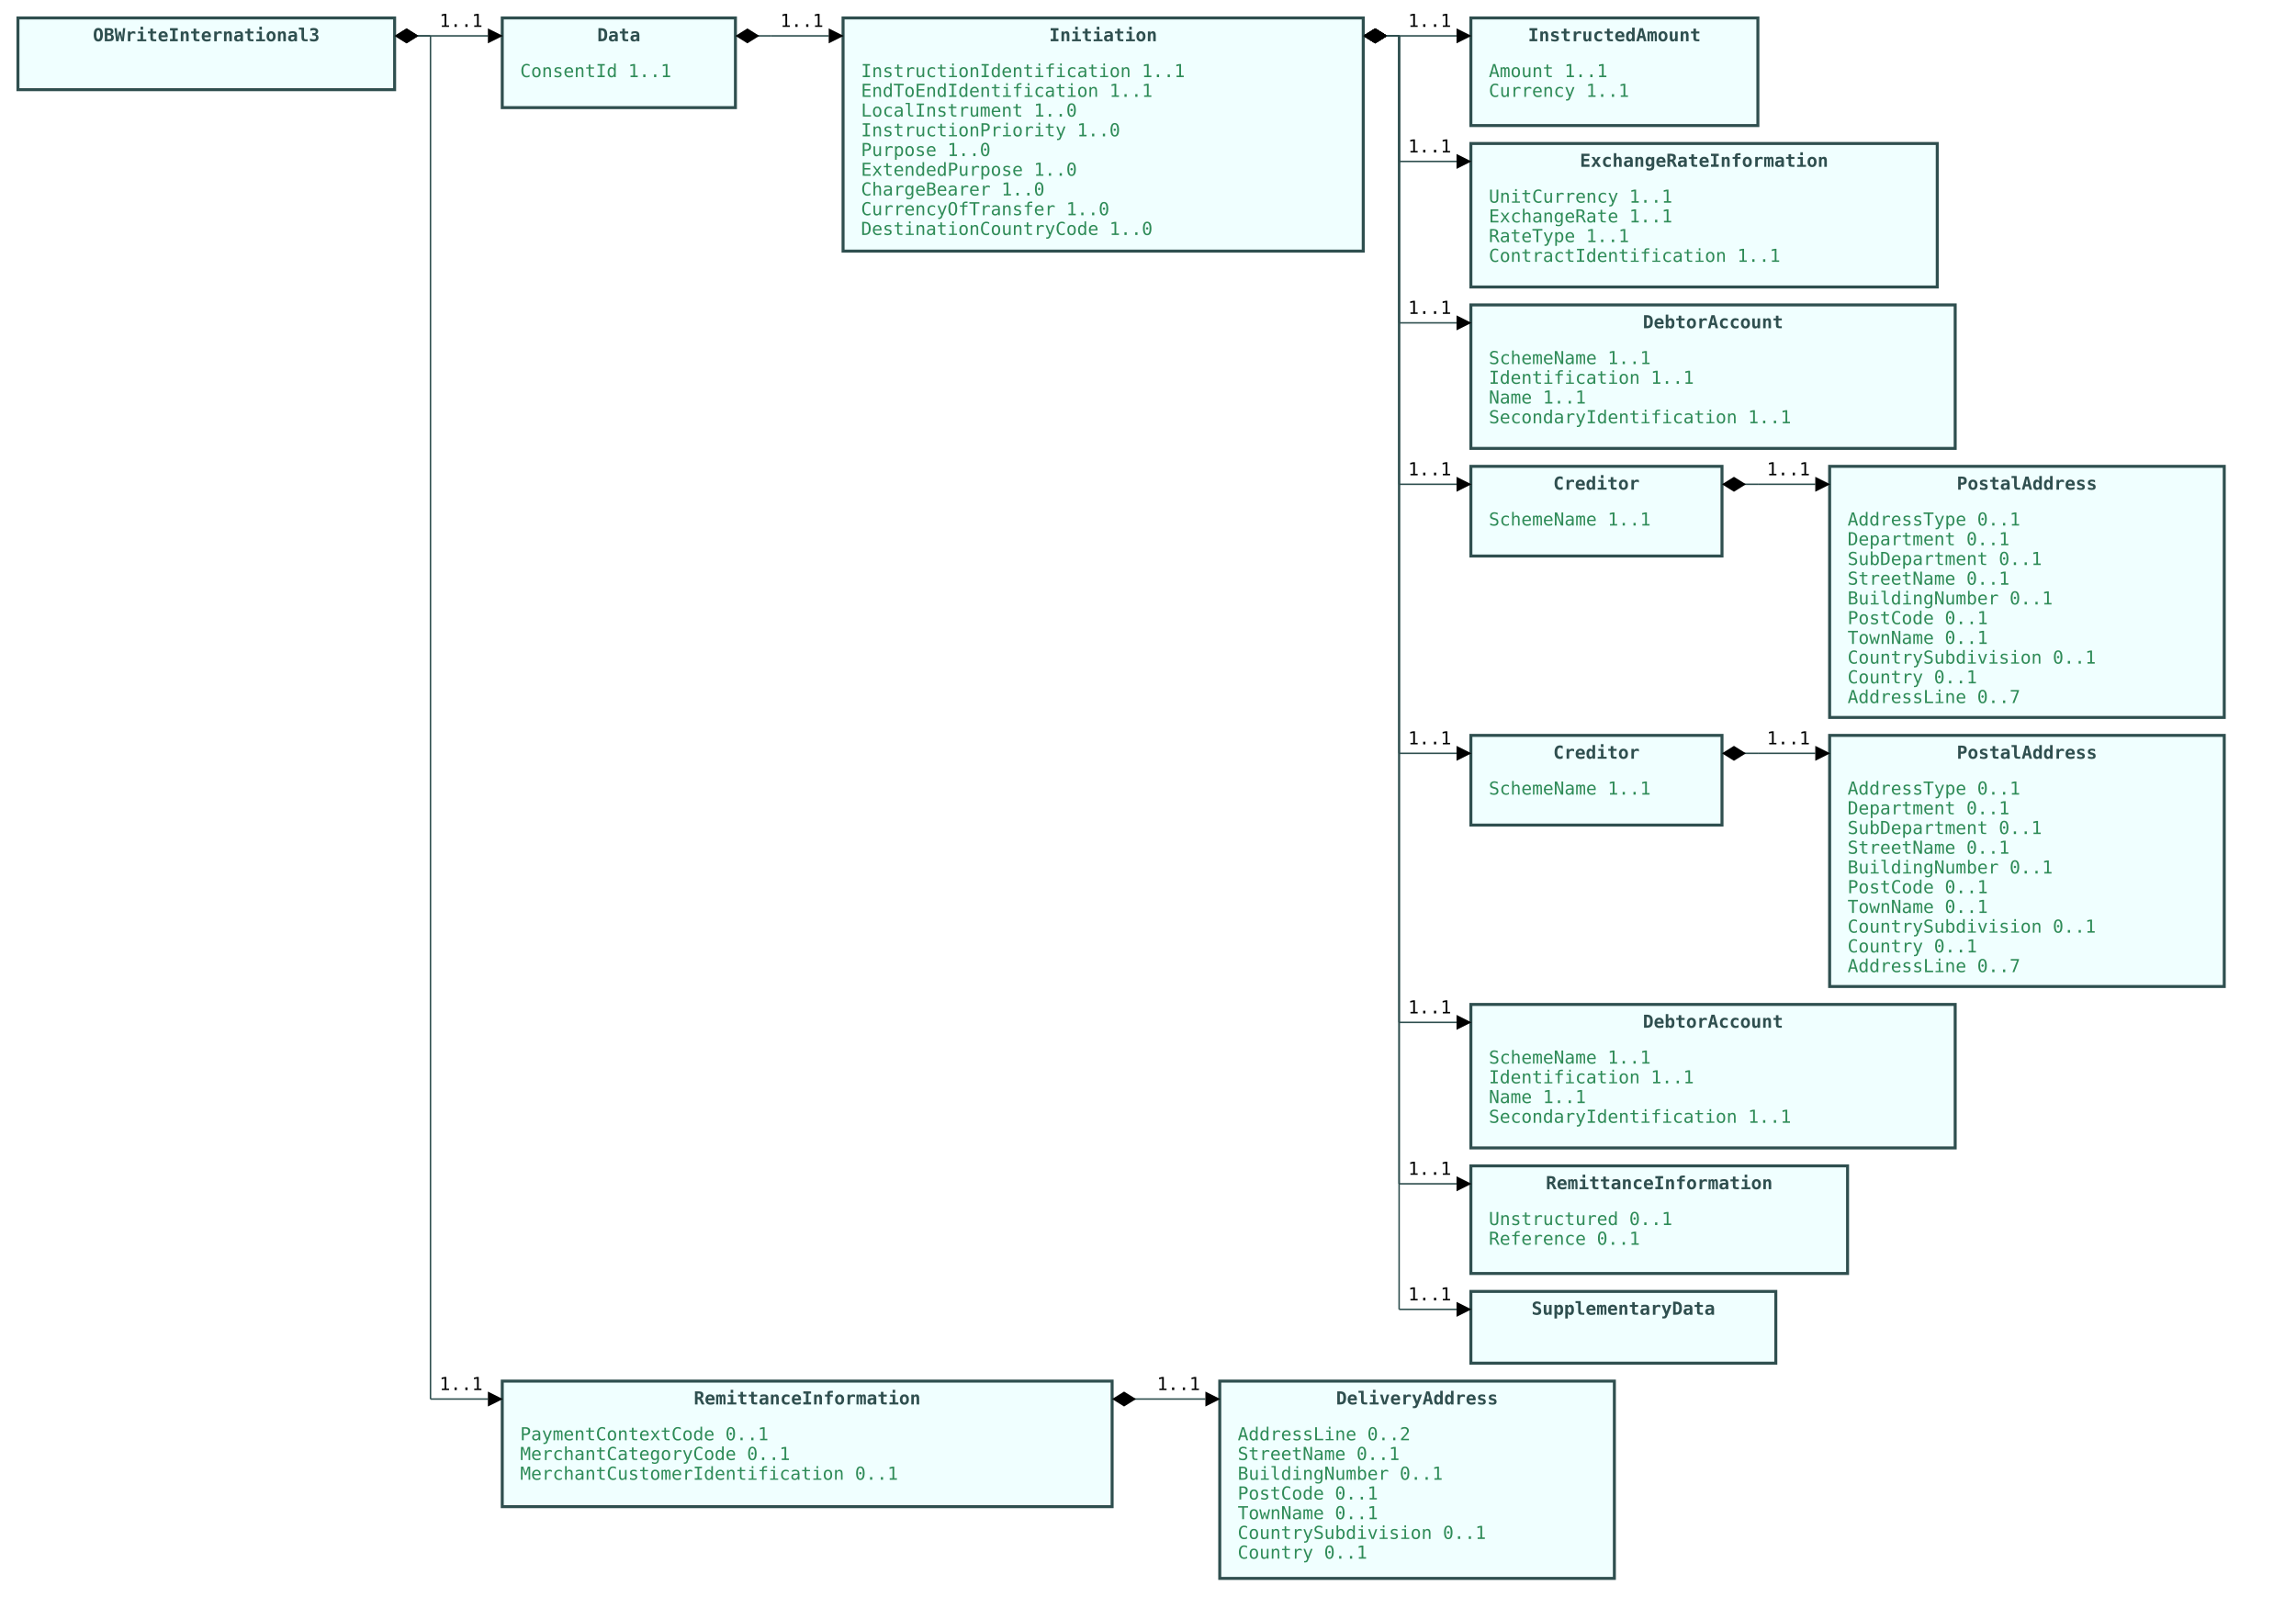
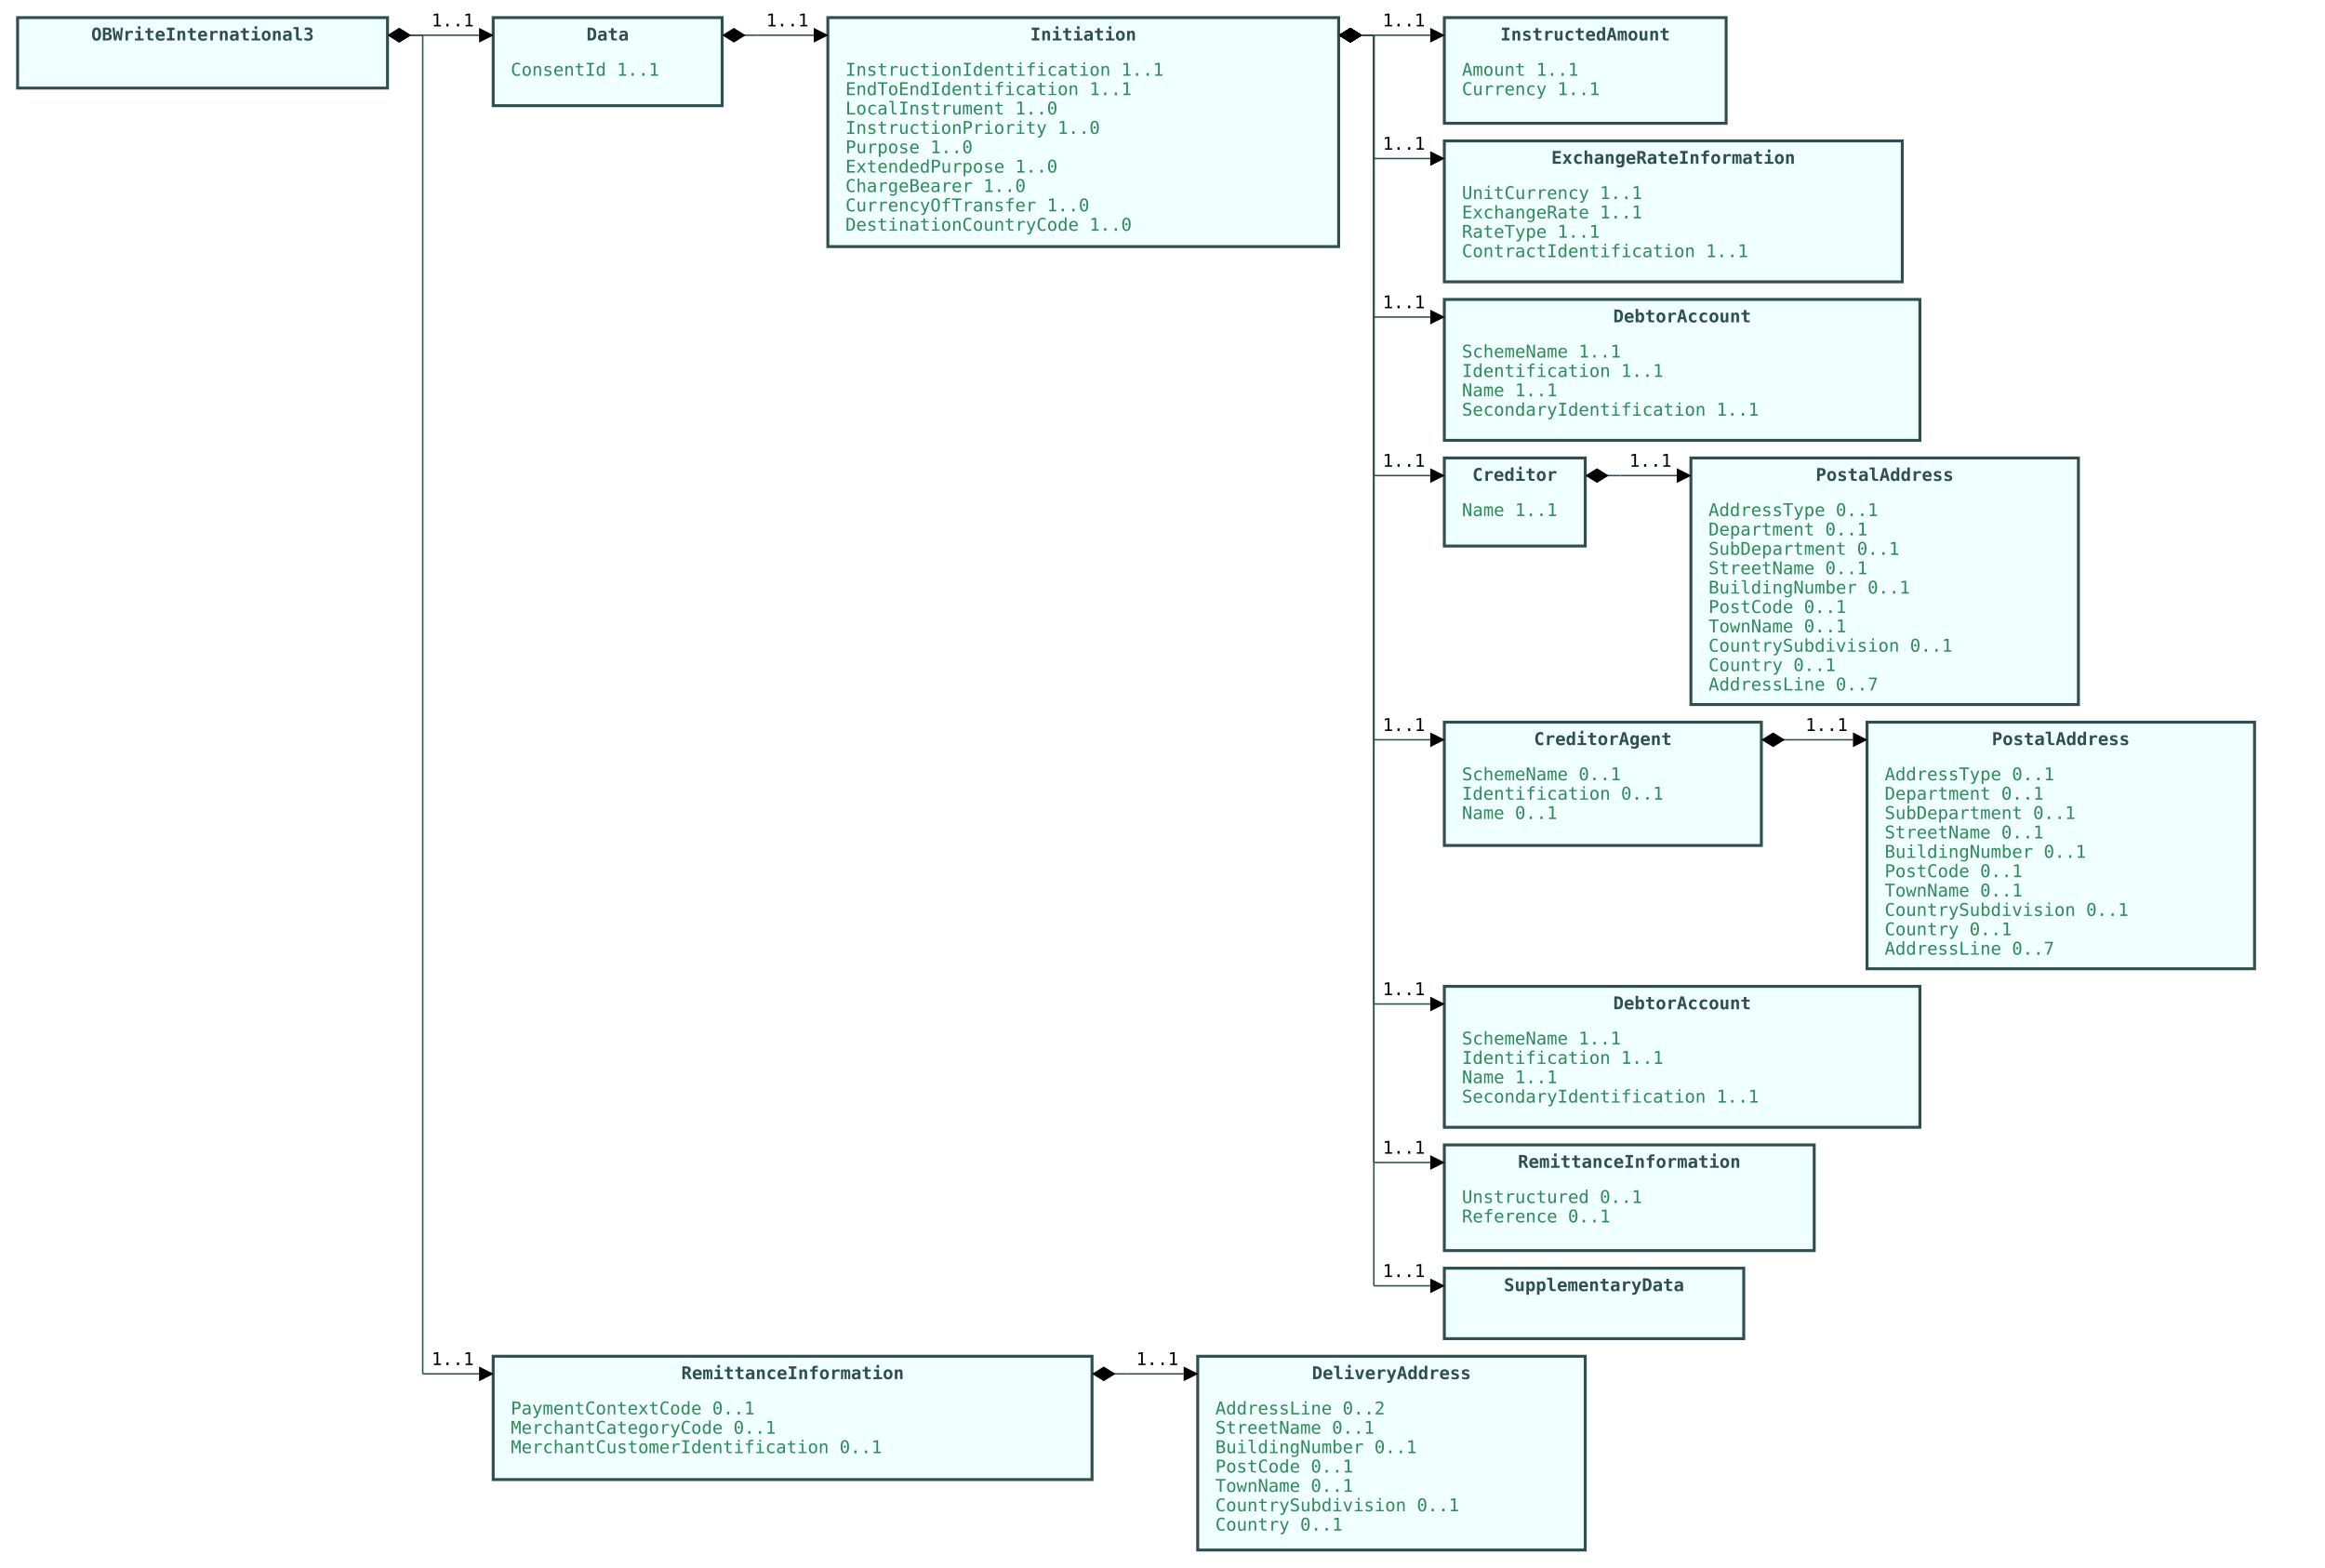
- <svg xmlns="http://www.w3.org/2000/svg" font-family="monospace" width="128em" height="89em">
+ <svg xmlns="http://www.w3.org/2000/svg" font-family="monospace" width="132em" height="89em">
  <defs>
    <marker id="Triangle" viewBox="0 0 10 10" refX="0" refY="5" markerUnits="strokeWidth" markerWidth="15" markerHeight="10" orient="auto">
      <path d="M 0 0 L 10 5 L 0 10 z" />
    </marker>
    <marker id="Diamond" viewBox="0 0 16 10" refX="0" refY="5" markerUnits="strokeWidth" markerWidth="20" markerHeight="10" orient="auto">
      <path d="M 0 5 L 8 10 L 16 5 L 8 0 z" />
    </marker>
  </defs>
  <rect x="1em" y="1em" width="21em" height="4em" fill="azure" stroke="darkslategrey" stroke-width="2" />
  <text style="font-weight:bold" text-anchor="middle" x="11.5em" y="2.3em" fill="darkslategrey">OBWriteInternational3</text>
  <rect x="28em" y="1em" width="13em" height="5em" fill="azure" stroke="darkslategrey" stroke-width="2" />
  <text style="font-weight:bold" text-anchor="middle" x="34.5em" y="2.3em" fill="darkslategrey">Data</text>
  <text x="29em" y="4.3em" fill="seagreen">ConsentId 1..1</text>
  <rect x="47em" y="1em" width="29em" height="13em" fill="azure" stroke="darkslategrey" stroke-width="2" />
  <text style="font-weight:bold" text-anchor="middle" x="61.5em" y="2.3em" fill="darkslategrey">Initiation</text>
  <text x="48em" y="4.3em" fill="seagreen">InstructionIdentification 1..1</text>
  <text x="48em" y="5.4em" fill="seagreen">EndToEndIdentification 1..1</text>
  <text x="48em" y="6.5em" fill="seagreen">LocalInstrument 1..0</text>
  <text x="48em" y="7.6em" fill="seagreen">InstructionPriority 1..0</text>
  <text x="48em" y="8.7em" fill="seagreen">Purpose 1..0</text>
  <text x="48em" y="9.8em" fill="seagreen">ExtendedPurpose 1..0</text>
  <text x="48em" y="10.9em" fill="seagreen">ChargeBearer 1..0</text>
  <text x="48em" y="12em" fill="seagreen">CurrencyOfTransfer 1..0</text>
  <text x="48em" y="13.1em" fill="seagreen">DestinationCountryCode 1..0</text>
  <rect x="82em" y="1em" width="16em" height="6em" fill="azure" stroke="darkslategrey" stroke-width="2" />
  <text style="font-weight:bold" text-anchor="middle" x="90em" y="2.3em" fill="darkslategrey">InstructedAmount</text>
  <text x="83em" y="4.3em" fill="seagreen">Amount 1..1</text>
  <text x="83em" y="5.4em" fill="seagreen">Currency 1..1</text>
  <rect x="82em" y="8em" width="26em" height="8em" fill="azure" stroke="darkslategrey" stroke-width="2" />
  <text style="font-weight:bold" text-anchor="middle" x="95em" y="9.3em" fill="darkslategrey">ExchangeRateInformation</text>
  <text x="83em" y="11.3em" fill="seagreen">UnitCurrency 1..1</text>
  <text x="83em" y="12.4em" fill="seagreen">ExchangeRate 1..1</text>
  <text x="83em" y="13.5em" fill="seagreen">RateType 1..1</text>
  <text x="83em" y="14.6em" fill="seagreen">ContractIdentification 1..1</text>
  <rect x="82em" y="17em" width="27em" height="8em" fill="azure" stroke="darkslategrey" stroke-width="2" />
  <text style="font-weight:bold" text-anchor="middle" x="95.5em" y="18.3em" fill="darkslategrey">DebtorAccount</text>
  <text x="83em" y="20.3em" fill="seagreen">SchemeName 1..1</text>
  <text x="83em" y="21.4em" fill="seagreen">Identification 1..1</text>
  <text x="83em" y="22.5em" fill="seagreen">Name 1..1</text>
  <text x="83em" y="23.6em" fill="seagreen">SecondaryIdentification 1..1</text>
-   <rect x="82em" y="26em" width="14em" height="5em" fill="azure" stroke="darkslategrey" stroke-width="2" />
-   <text style="font-weight:bold" text-anchor="middle" x="89em" y="27.3em" fill="darkslategrey">Creditor</text>
-   <text x="83em" y="29.3em" fill="seagreen">SchemeName 1..1</text>
-   <rect x="102em" y="26em" width="22em" height="14em" fill="azure" stroke="darkslategrey" stroke-width="2" />
-   <text style="font-weight:bold" text-anchor="middle" x="113em" y="27.3em" fill="darkslategrey">PostalAddress</text>
-   <text x="103em" y="29.3em" fill="seagreen">AddressType 0..1</text>
-   <text x="103em" y="30.4em" fill="seagreen">Department 0..1</text>
-   <text x="103em" y="31.5em" fill="seagreen">SubDepartment 0..1</text>
-   <text x="103em" y="32.6em" fill="seagreen">StreetName 0..1</text>
-   <text x="103em" y="33.7em" fill="seagreen">BuildingNumber 0..1</text>
-   <text x="103em" y="34.8em" fill="seagreen">PostCode 0..1</text>
-   <text x="103em" y="35.9em" fill="seagreen">TownName 0..1</text>
-   <text x="103em" y="37em" fill="seagreen">CountrySubdivision 0..1</text>
-   <text x="103em" y="38.1em" fill="seagreen">Country 0..1</text>
-   <text x="103em" y="39.2em" fill="seagreen">AddressLine 0..7</text>
-   <rect x="82em" y="41em" width="14em" height="5em" fill="azure" stroke="darkslategrey" stroke-width="2" />
-   <text style="font-weight:bold" text-anchor="middle" x="89em" y="42.3em" fill="darkslategrey">Creditor</text>
-   <text x="83em" y="44.3em" fill="seagreen">SchemeName 1..1</text>
-   <rect x="102em" y="41em" width="22em" height="14em" fill="azure" stroke="darkslategrey" stroke-width="2" />
-   <text style="font-weight:bold" text-anchor="middle" x="113em" y="42.3em" fill="darkslategrey">PostalAddress</text>
-   <text x="103em" y="44.3em" fill="seagreen">AddressType 0..1</text>
-   <text x="103em" y="45.4em" fill="seagreen">Department 0..1</text>
-   <text x="103em" y="46.5em" fill="seagreen">SubDepartment 0..1</text>
-   <text x="103em" y="47.6em" fill="seagreen">StreetName 0..1</text>
-   <text x="103em" y="48.7em" fill="seagreen">BuildingNumber 0..1</text>
-   <text x="103em" y="49.8em" fill="seagreen">PostCode 0..1</text>
-   <text x="103em" y="50.9em" fill="seagreen">TownName 0..1</text>
-   <text x="103em" y="52em" fill="seagreen">CountrySubdivision 0..1</text>
-   <text x="103em" y="53.1em" fill="seagreen">Country 0..1</text>
-   <text x="103em" y="54.2em" fill="seagreen">AddressLine 0..7</text>
+   <rect x="82em" y="26em" width="8em" height="5em" fill="azure" stroke="darkslategrey" stroke-width="2" />
+   <text style="font-weight:bold" text-anchor="middle" x="86em" y="27.3em" fill="darkslategrey">Creditor</text>
+   <text x="83em" y="29.3em" fill="seagreen">Name 1..1</text>
+   <rect x="96em" y="26em" width="22em" height="14em" fill="azure" stroke="darkslategrey" stroke-width="2" />
+   <text style="font-weight:bold" text-anchor="middle" x="107em" y="27.3em" fill="darkslategrey">PostalAddress</text>
+   <text x="97em" y="29.3em" fill="seagreen">AddressType 0..1</text>
+   <text x="97em" y="30.4em" fill="seagreen">Department 0..1</text>
+   <text x="97em" y="31.5em" fill="seagreen">SubDepartment 0..1</text>
+   <text x="97em" y="32.6em" fill="seagreen">StreetName 0..1</text>
+   <text x="97em" y="33.7em" fill="seagreen">BuildingNumber 0..1</text>
+   <text x="97em" y="34.8em" fill="seagreen">PostCode 0..1</text>
+   <text x="97em" y="35.9em" fill="seagreen">TownName 0..1</text>
+   <text x="97em" y="37em" fill="seagreen">CountrySubdivision 0..1</text>
+   <text x="97em" y="38.1em" fill="seagreen">Country 0..1</text>
+   <text x="97em" y="39.2em" fill="seagreen">AddressLine 0..7</text>
+   <rect x="82em" y="41em" width="18em" height="7em" fill="azure" stroke="darkslategrey" stroke-width="2" />
+   <text style="font-weight:bold" text-anchor="middle" x="91em" y="42.3em" fill="darkslategrey">CreditorAgent</text>
+   <text x="83em" y="44.3em" fill="seagreen">SchemeName 0..1</text>
+   <text x="83em" y="45.4em" fill="seagreen">Identification 0..1</text>
+   <text x="83em" y="46.5em" fill="seagreen">Name 0..1</text>
+   <rect x="106em" y="41em" width="22em" height="14em" fill="azure" stroke="darkslategrey" stroke-width="2" />
+   <text style="font-weight:bold" text-anchor="middle" x="117em" y="42.3em" fill="darkslategrey">PostalAddress</text>
+   <text x="107em" y="44.3em" fill="seagreen">AddressType 0..1</text>
+   <text x="107em" y="45.4em" fill="seagreen">Department 0..1</text>
+   <text x="107em" y="46.5em" fill="seagreen">SubDepartment 0..1</text>
+   <text x="107em" y="47.6em" fill="seagreen">StreetName 0..1</text>
+   <text x="107em" y="48.7em" fill="seagreen">BuildingNumber 0..1</text>
+   <text x="107em" y="49.8em" fill="seagreen">PostCode 0..1</text>
+   <text x="107em" y="50.9em" fill="seagreen">TownName 0..1</text>
+   <text x="107em" y="52em" fill="seagreen">CountrySubdivision 0..1</text>
+   <text x="107em" y="53.1em" fill="seagreen">Country 0..1</text>
+   <text x="107em" y="54.2em" fill="seagreen">AddressLine 0..7</text>
  <rect x="82em" y="56em" width="27em" height="8em" fill="azure" stroke="darkslategrey" stroke-width="2" />
  <text style="font-weight:bold" text-anchor="middle" x="95.5em" y="57.3em" fill="darkslategrey">DebtorAccount</text>
  <text x="83em" y="59.3em" fill="seagreen">SchemeName 1..1</text>
  <text x="83em" y="60.4em" fill="seagreen">Identification 1..1</text>
  <text x="83em" y="61.5em" fill="seagreen">Name 1..1</text>
  <text x="83em" y="62.6em" fill="seagreen">SecondaryIdentification 1..1</text>
  <rect x="82em" y="65em" width="21em" height="6em" fill="azure" stroke="darkslategrey" stroke-width="2" />
  <text style="font-weight:bold" text-anchor="middle" x="92.5em" y="66.3em" fill="darkslategrey">RemittanceInformation</text>
  <text x="83em" y="68.3em" fill="seagreen">Unstructured 0..1</text>
  <text x="83em" y="69.4em" fill="seagreen">Reference 0..1</text>
  <rect x="82em" y="72em" width="17em" height="4em" fill="azure" stroke="darkslategrey" stroke-width="2" />
  <text style="font-weight:bold" text-anchor="middle" x="90.5em" y="73.3em" fill="darkslategrey">SupplementaryData</text>
  <rect x="28em" y="77em" width="34em" height="7em" fill="azure" stroke="darkslategrey" stroke-width="2" />
  <text style="font-weight:bold" text-anchor="middle" x="45em" y="78.3em" fill="darkslategrey">RemittanceInformation</text>
  <text x="29em" y="80.3em" fill="seagreen">PaymentContextCode 0..1</text>
  <text x="29em" y="81.4em" fill="seagreen">MerchantCategoryCode 0..1</text>
  <text x="29em" y="82.5em" fill="seagreen">MerchantCustomerIdentification 0..1</text>
  <rect x="68em" y="77em" width="22em" height="11em" fill="azure" stroke="darkslategrey" stroke-width="2" />
  <text style="font-weight:bold" text-anchor="middle" x="79em" y="78.3em" fill="darkslategrey">DeliveryAddress</text>
  <text x="69em" y="80.3em" fill="seagreen">AddressLine 0..2</text>
  <text x="69em" y="81.4em" fill="seagreen">StreetName 0..1</text>
  <text x="69em" y="82.5em" fill="seagreen">BuildingNumber 0..1</text>
  <text x="69em" y="83.6em" fill="seagreen">PostCode 0..1</text>
  <text x="69em" y="84.7em" fill="seagreen">TownName 0..1</text>
  <text x="69em" y="85.8em" fill="seagreen">CountrySubdivision 0..1</text>
  <text x="69em" y="86.9em" fill="seagreen">Country 0..1</text>
  <line x1="22em" y1="2em" x2="24em" y2="2em" stroke="darkslategrey" marker-start="url(#Diamond)" />
  <line x1="24em" y1="2em" x2="24em" y2="2em" stroke="darkslategrey" />
  <line x1="24em" y1="2em" x2="27.2em" y2="2em" stroke="darkslategrey" marker-end="url(#Triangle)" />
  <text x="24.5em" y="1.5em">1..1</text>
  <line x1="41em" y1="2em" x2="43em" y2="2em" stroke="darkslategrey" marker-start="url(#Diamond)" />
  <line x1="43em" y1="2em" x2="43em" y2="2em" stroke="darkslategrey" />
  <line x1="43em" y1="2em" x2="46.2em" y2="2em" stroke="darkslategrey" marker-end="url(#Triangle)" />
  <text x="43.5em" y="1.5em">1..1</text>
  <line x1="76em" y1="2em" x2="78em" y2="2em" stroke="darkslategrey" marker-start="url(#Diamond)" />
  <line x1="78em" y1="2em" x2="78em" y2="2em" stroke="darkslategrey" />
  <line x1="78em" y1="2em" x2="81.2em" y2="2em" stroke="darkslategrey" marker-end="url(#Triangle)" />
  <text x="78.5em" y="1.5em">1..1</text>
  <line x1="76em" y1="2em" x2="78em" y2="2em" stroke="darkslategrey" marker-start="url(#Diamond)" />
  <line x1="78em" y1="2em" x2="78em" y2="9em" stroke="darkslategrey" />
  <line x1="78em" y1="9em" x2="81.2em" y2="9em" stroke="darkslategrey" marker-end="url(#Triangle)" />
  <text x="78.5em" y="8.5em">1..1</text>
  <line x1="76em" y1="2em" x2="78em" y2="2em" stroke="darkslategrey" marker-start="url(#Diamond)" />
  <line x1="78em" y1="2em" x2="78em" y2="18em" stroke="darkslategrey" />
  <line x1="78em" y1="18em" x2="81.2em" y2="18em" stroke="darkslategrey" marker-end="url(#Triangle)" />
  <text x="78.5em" y="17.5em">1..1</text>
  <line x1="76em" y1="2em" x2="78em" y2="2em" stroke="darkslategrey" marker-start="url(#Diamond)" />
  <line x1="78em" y1="2em" x2="78em" y2="27em" stroke="darkslategrey" />
  <line x1="78em" y1="27em" x2="81.2em" y2="27em" stroke="darkslategrey" marker-end="url(#Triangle)" />
  <text x="78.5em" y="26.5em">1..1</text>
-   <line x1="96em" y1="27em" x2="98em" y2="27em" stroke="darkslategrey" marker-start="url(#Diamond)" />
-   <line x1="98em" y1="27em" x2="98em" y2="27em" stroke="darkslategrey" />
-   <line x1="98em" y1="27em" x2="101.2em" y2="27em" stroke="darkslategrey" marker-end="url(#Triangle)" />
-   <text x="98.5em" y="26.5em">1..1</text>
+   <line x1="90em" y1="27em" x2="92em" y2="27em" stroke="darkslategrey" marker-start="url(#Diamond)" />
+   <line x1="92em" y1="27em" x2="92em" y2="27em" stroke="darkslategrey" />
+   <line x1="92em" y1="27em" x2="95.2em" y2="27em" stroke="darkslategrey" marker-end="url(#Triangle)" />
+   <text x="92.5em" y="26.5em">1..1</text>
  <line x1="76em" y1="2em" x2="78em" y2="2em" stroke="darkslategrey" marker-start="url(#Diamond)" />
  <line x1="78em" y1="2em" x2="78em" y2="42em" stroke="darkslategrey" />
  <line x1="78em" y1="42em" x2="81.2em" y2="42em" stroke="darkslategrey" marker-end="url(#Triangle)" />
  <text x="78.5em" y="41.5em">1..1</text>
-   <line x1="96em" y1="42em" x2="98em" y2="42em" stroke="darkslategrey" marker-start="url(#Diamond)" />
-   <line x1="98em" y1="42em" x2="98em" y2="42em" stroke="darkslategrey" />
-   <line x1="98em" y1="42em" x2="101.2em" y2="42em" stroke="darkslategrey" marker-end="url(#Triangle)" />
-   <text x="98.5em" y="41.5em">1..1</text>
+   <line x1="100em" y1="42em" x2="102em" y2="42em" stroke="darkslategrey" marker-start="url(#Diamond)" />
+   <line x1="102em" y1="42em" x2="102em" y2="42em" stroke="darkslategrey" />
+   <line x1="102em" y1="42em" x2="105.2em" y2="42em" stroke="darkslategrey" marker-end="url(#Triangle)" />
+   <text x="102.5em" y="41.5em">1..1</text>
  <line x1="76em" y1="2em" x2="78em" y2="2em" stroke="darkslategrey" marker-start="url(#Diamond)" />
  <line x1="78em" y1="2em" x2="78em" y2="57em" stroke="darkslategrey" />
  <line x1="78em" y1="57em" x2="81.2em" y2="57em" stroke="darkslategrey" marker-end="url(#Triangle)" />
  <text x="78.5em" y="56.5em">1..1</text>
  <line x1="76em" y1="2em" x2="78em" y2="2em" stroke="darkslategrey" marker-start="url(#Diamond)" />
  <line x1="78em" y1="2em" x2="78em" y2="66em" stroke="darkslategrey" />
  <line x1="78em" y1="66em" x2="81.2em" y2="66em" stroke="darkslategrey" marker-end="url(#Triangle)" />
  <text x="78.5em" y="65.5em">1..1</text>
  <line x1="76em" y1="2em" x2="78em" y2="2em" stroke="darkslategrey" marker-start="url(#Diamond)" />
  <line x1="78em" y1="2em" x2="78em" y2="73em" stroke="darkslategrey" />
  <line x1="78em" y1="73em" x2="81.2em" y2="73em" stroke="darkslategrey" marker-end="url(#Triangle)" />
  <text x="78.5em" y="72.5em">1..1</text>
  <line x1="22em" y1="2em" x2="24em" y2="2em" stroke="darkslategrey" marker-start="url(#Diamond)" />
  <line x1="24em" y1="2em" x2="24em" y2="78em" stroke="darkslategrey" />
  <line x1="24em" y1="78em" x2="27.2em" y2="78em" stroke="darkslategrey" marker-end="url(#Triangle)" />
  <text x="24.5em" y="77.5em">1..1</text>
  <line x1="62em" y1="78em" x2="64em" y2="78em" stroke="darkslategrey" marker-start="url(#Diamond)" />
  <line x1="64em" y1="78em" x2="64em" y2="78em" stroke="darkslategrey" />
  <line x1="64em" y1="78em" x2="67.2em" y2="78em" stroke="darkslategrey" marker-end="url(#Triangle)" />
  <text x="64.5em" y="77.5em">1..1</text>
</svg>
